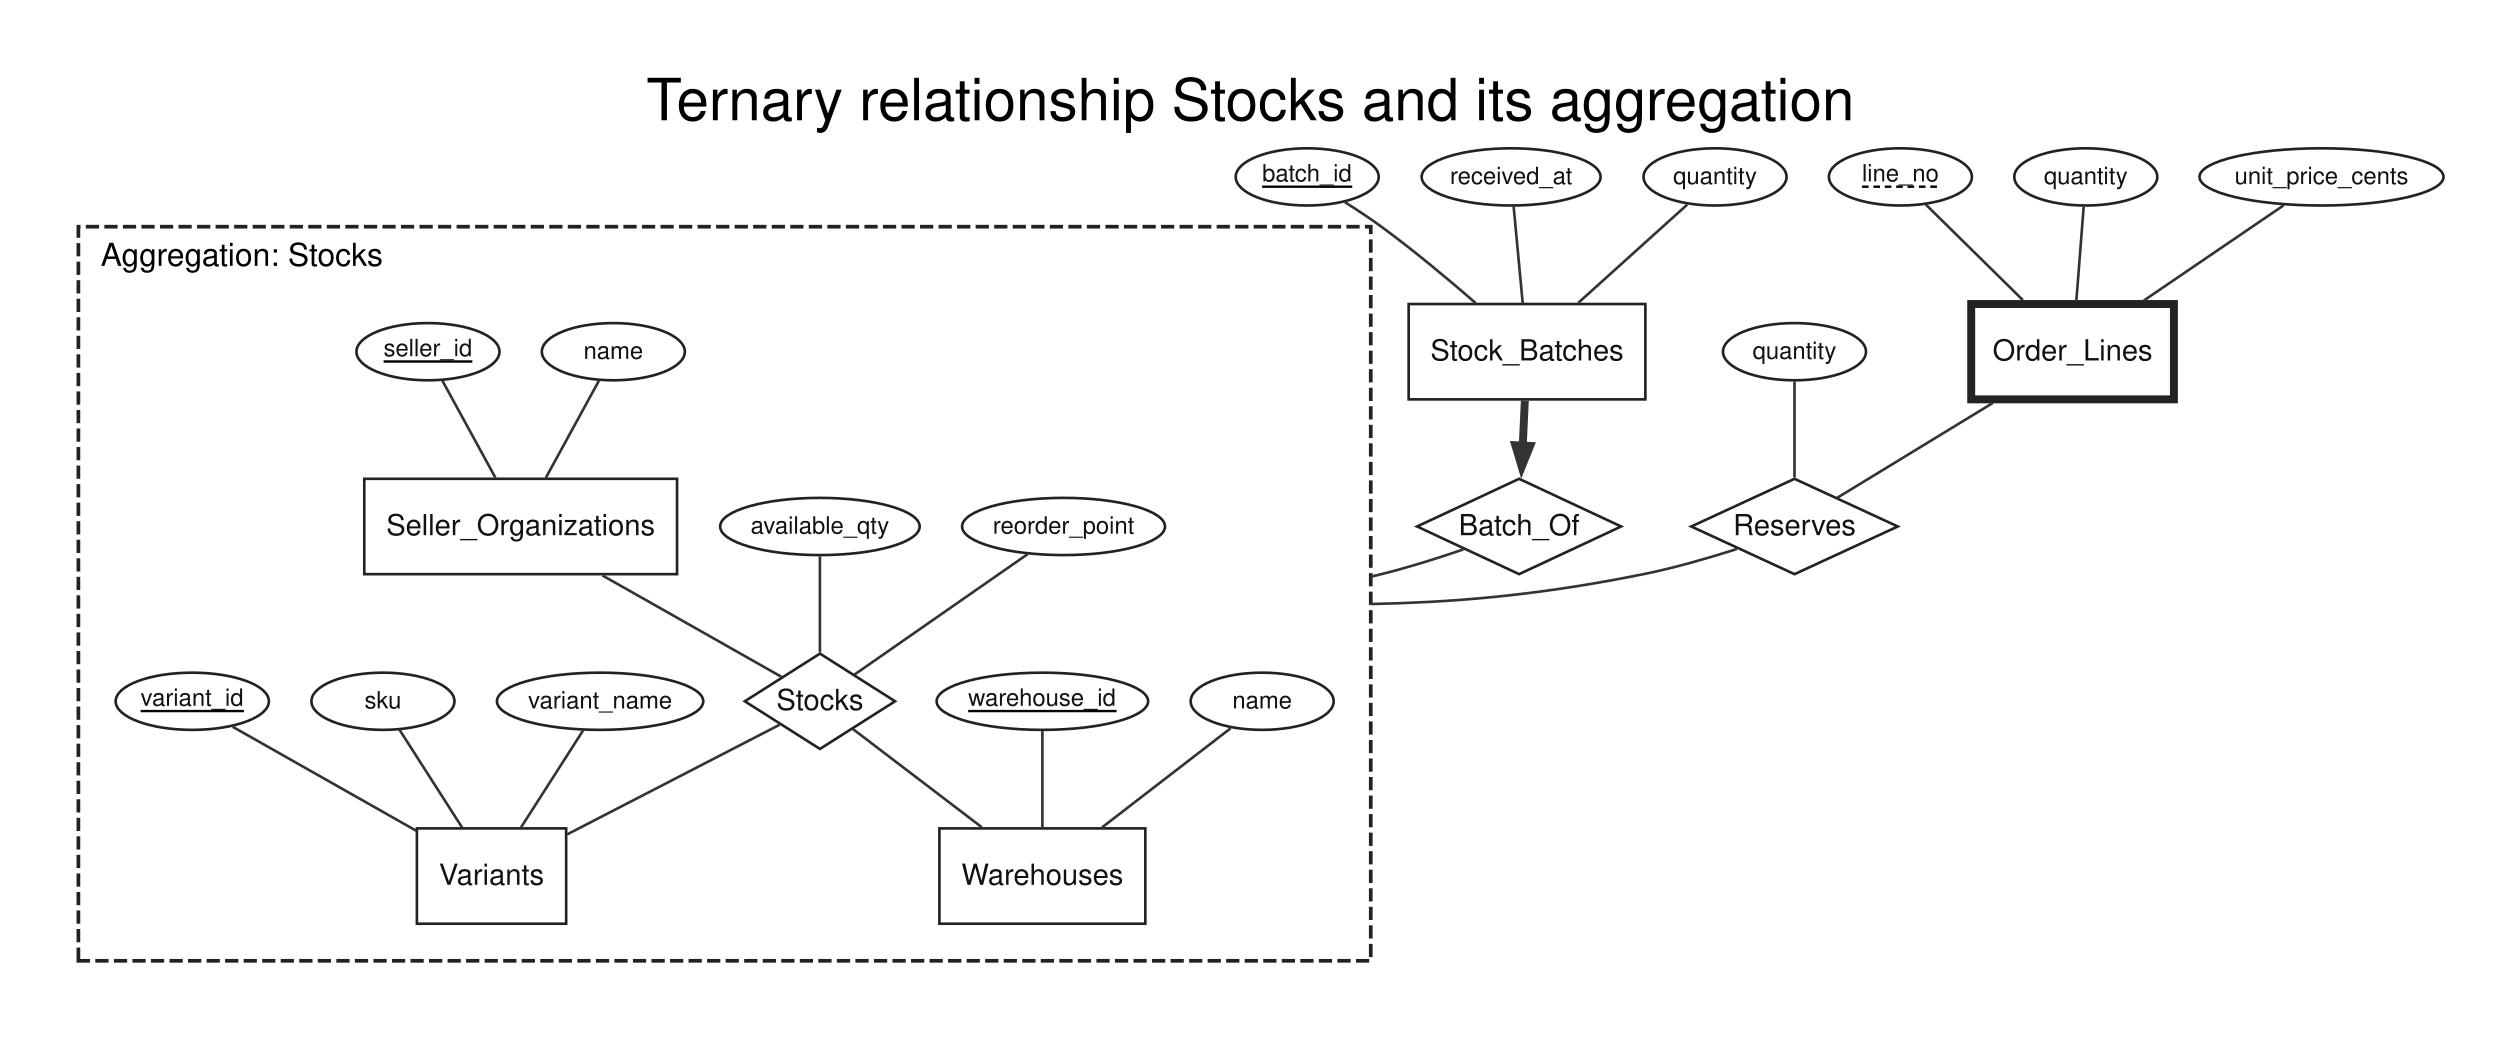
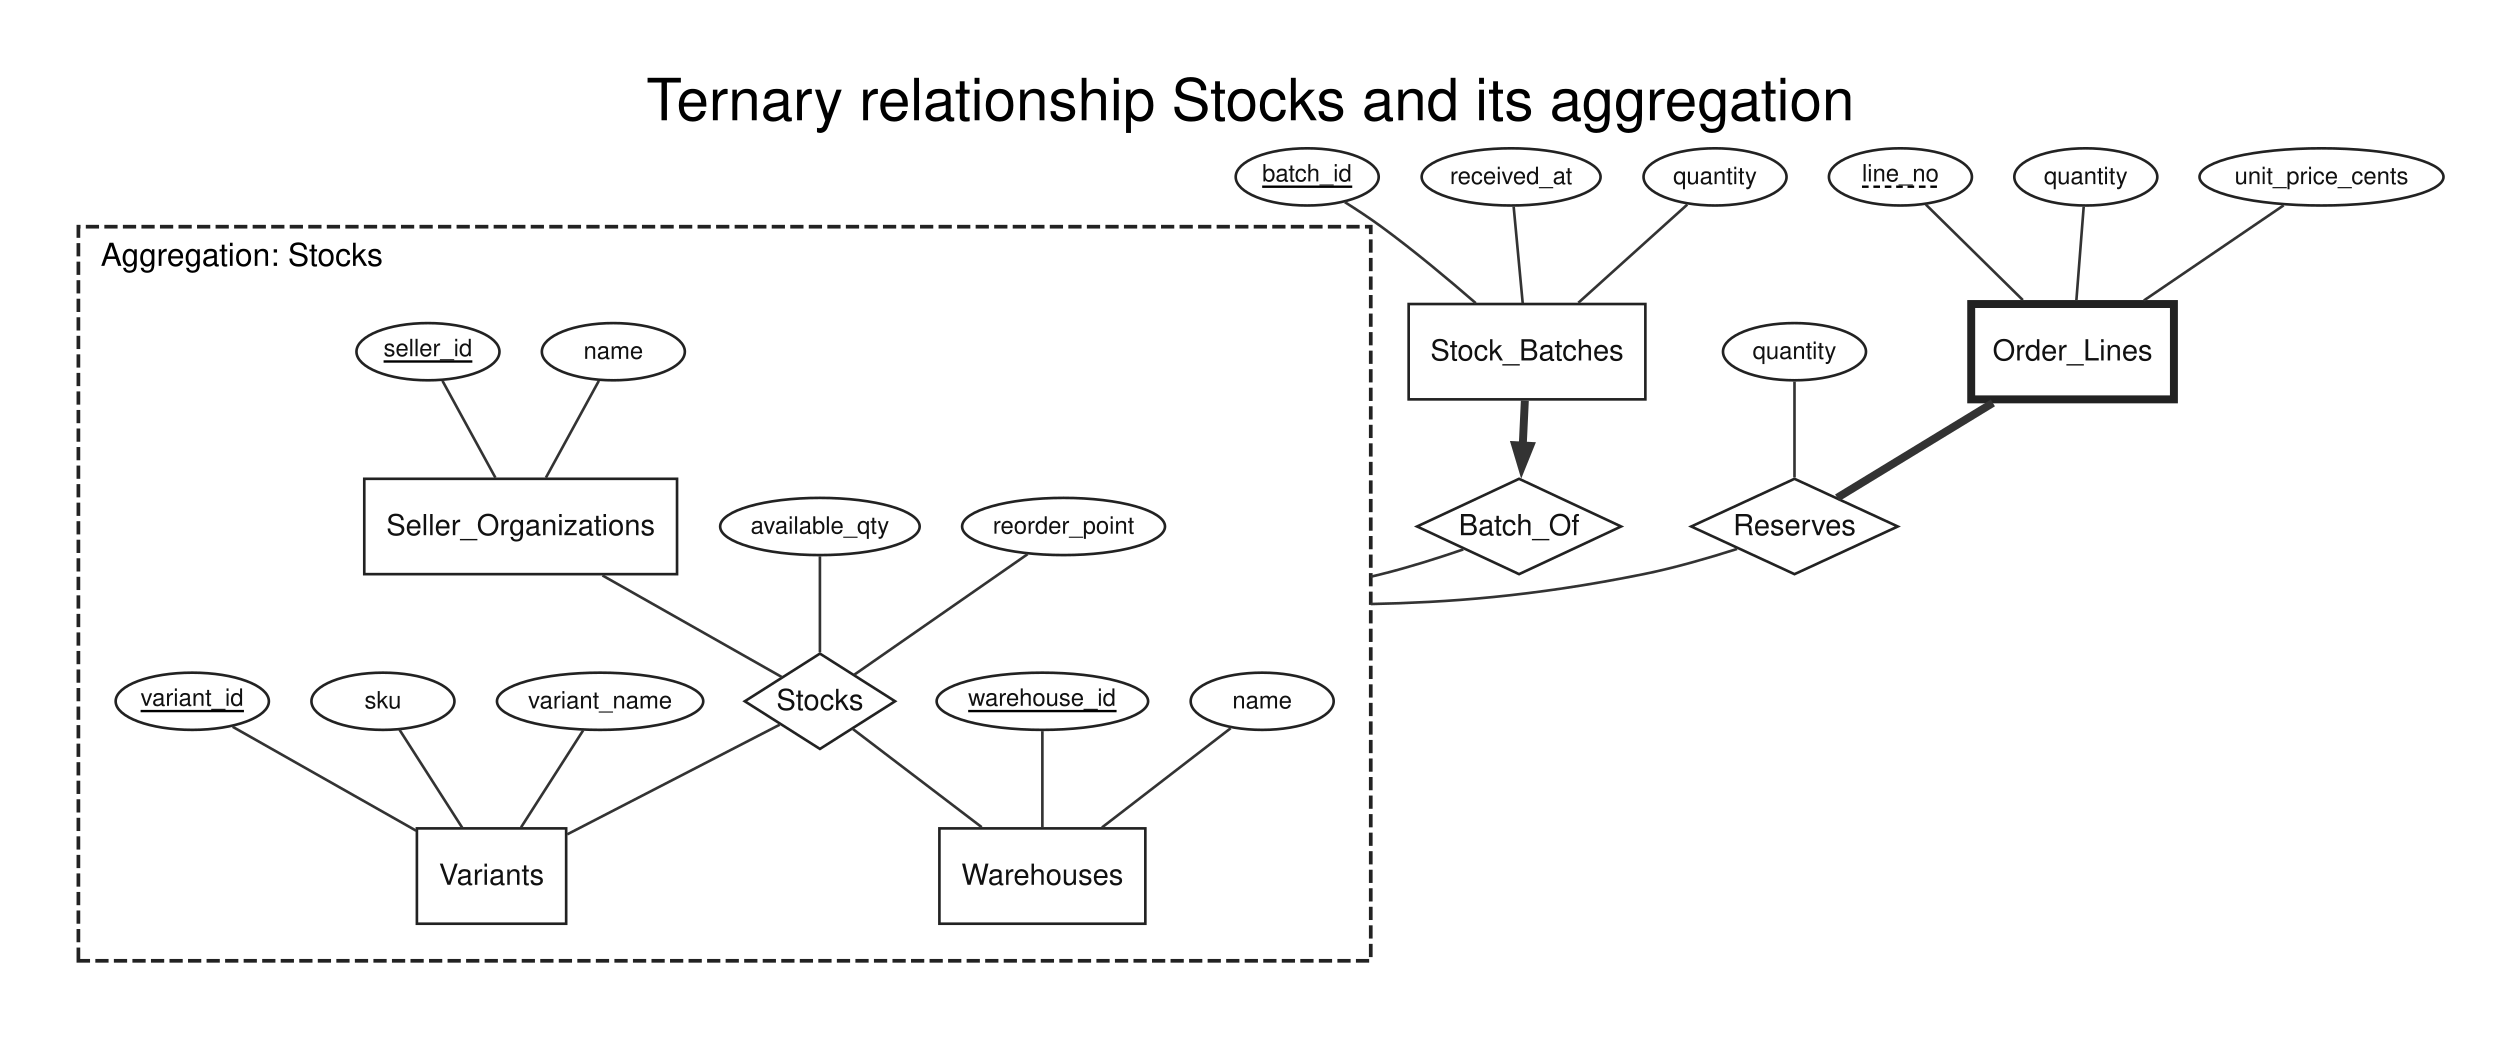
<svg xmlns="http://www.w3.org/2000/svg" width="944pt" height="392pt" viewBox="0.00 0.00 944.00 392.00">
  <g id="graph0" class="graph" transform="scale(1 1) rotate(0) translate(21.6 370.8)">
    <polygon fill="white" stroke="none" points="-21.6,21.6 -21.6,-370.8 922.67,-370.8 922.67,21.6 -21.6,21.6" />
    <text xml:space="preserve" text-anchor="middle" x="450.53" y="-325.4" font-family="Helvetica,sans-Serif" font-size="22.00">Ternary relationship Stocks and its aggregation</text>
    <g id="clust1" class="cluster">
      <polygon fill="none" stroke="#222222" stroke-width="1.4" stroke-dasharray="5,2" points="8,-8 8,-285.2 496,-285.2 496,-8 8,-8" />
      <text xml:space="preserve" text-anchor="middle" x="69.7" y="-270.4" font-family="Helvetica,sans-Serif" font-size="12.00">Aggregation: Stocks</text>
    </g>
    <g id="node1" class="node">
      <polygon fill="none" stroke="#222222" stroke-width="3" points="799.27,-256 722.73,-256 722.73,-220 799.27,-220 799.27,-256" />
      <text xml:space="preserve" text-anchor="middle" x="761" y="-234.7" font-family="Helvetica,sans-Serif" font-size="11.00" fill="#111111">Order_Lines</text>
    </g>
    <g id="node23" class="node">
      <polygon fill="none" stroke="#222222" points="656,-190 617.01,-172 656,-154 694.99,-172 656,-190" />
      <text xml:space="preserve" text-anchor="middle" x="656" y="-168.7" font-family="Helvetica,sans-Serif" font-size="11.00" fill="#111111">Reserves</text>
    </g>
    <g id="edge22" class="edge">
-       <path fill="none" stroke="#333333" d="M730.91,-218.66C711.76,-206.99 687.71,-192.33 672.11,-182.82" />
+       <path fill="none" stroke="#333333" stroke-width="3" d="M730.91,-218.66C711.76,-206.99 687.71,-192.33 672.11,-182.82" />
    </g>
    <g id="node2" class="node">
      <ellipse fill="none" stroke="#222222" cx="696" cy="-304" rx="27" ry="10.8" />
      <text xml:space="preserve" text-anchor="start" x="681.49" y="-302.3" font-family="Helvetica,sans-Serif" font-size="9.00" fill="#111111">line_no</text>
      <line x1="681.49" y1="-300.30" x2="710.51" y2="-300.30" stroke="black" stroke-width="0.9" stroke-dasharray="2.5,1.8" />
    </g>
    <g id="edge1" class="edge">
      <path fill="none" stroke="#333333" d="M705.59,-293.56C715.2,-284.1 730.23,-269.29 742.22,-257.49" />
    </g>
    <g id="node3" class="node">
      <ellipse fill="none" stroke="#222222" cx="766" cy="-304" rx="27" ry="10.8" />
      <text xml:space="preserve" text-anchor="middle" x="766" y="-301.3" font-family="Helvetica,sans-Serif" font-size="9.00" fill="#111111">quantity</text>
    </g>
    <g id="edge2" class="edge">
      <path fill="none" stroke="#333333" d="M765.2,-292.72C764.45,-283.18 763.33,-268.76 762.43,-257.26" />
    </g>
    <g id="node4" class="node">
      <ellipse fill="none" stroke="#222222" cx="855" cy="-304" rx="46.07" ry="10.8" />
      <text xml:space="preserve" text-anchor="middle" x="855" y="-301.3" font-family="Helvetica,sans-Serif" font-size="9.00" fill="#111111">unit_price_cents</text>
    </g>
    <g id="edge3" class="edge">
      <path fill="none" stroke="#333333" d="M840.72,-293.28C826.75,-283.77 805.13,-269.04 787.92,-257.33" />
    </g>
    <g id="node5" class="node">
      <polygon fill="none" stroke="#222222" points="599.69,-256 510.31,-256 510.31,-220 599.69,-220 599.69,-256" />
      <text xml:space="preserve" text-anchor="middle" x="555" y="-234.7" font-family="Helvetica,sans-Serif" font-size="11.00" fill="#111111">Stock_Batches</text>
    </g>
    <g id="node22" class="node">
      <polygon fill="none" stroke="#222222" points="552,-190 513.48,-172 552,-154 590.52,-172 552,-190" />
      <text xml:space="preserve" text-anchor="middle" x="552" y="-168.7" font-family="Helvetica,sans-Serif" font-size="11.00" fill="#111111">Batch_Of</text>
    </g>
    <g id="edge19" class="edge">
      <path fill="none" stroke="#333333" stroke-width="3" d="M554.18,-219.51C553.93,-214.21 553.65,-208.22 553.38,-202.36" />
      <polygon fill="#333333" stroke="#333333" stroke-width="3" points="556.18,-202.42 553.01,-194.56 550.59,-202.68 556.18,-202.42" />
    </g>
    <g id="node6" class="node">
      <ellipse fill="none" stroke="#222222" cx="472" cy="-304" rx="27" ry="10.8" />
      <text xml:space="preserve" text-anchor="start" x="454.99" y="-302.3" font-family="Helvetica,sans-Serif" font-size="9.00" fill="#111111">batch_id</text>
      <line x1="454.99" y1="-300.30" x2="489.01" y2="-300.30" stroke="black" stroke-width="0.9" />
    </g>
    <g id="edge4" class="edge">
      <path fill="none" stroke="#333333" d="M486.2,-294.48C490.7,-291.65 495.63,-288.4 500,-285.2 512.27,-276.21 525.34,-265.29 535.65,-256.33" />
    </g>
    <g id="node7" class="node">
      <ellipse fill="none" stroke="#222222" cx="549" cy="-304" rx="33.78" ry="10.8" />
      <text xml:space="preserve" text-anchor="middle" x="549" y="-301.3" font-family="Helvetica,sans-Serif" font-size="9.00" fill="#111111">received_at</text>
    </g>
    <g id="edge5" class="edge">
      <path fill="none" stroke="#333333" d="M549.96,-292.72C550.88,-282.89 552.29,-267.9 553.38,-256.25" />
    </g>
    <g id="node8" class="node">
      <ellipse fill="none" stroke="#222222" cx="626" cy="-304" rx="27" ry="10.8" />
      <text xml:space="preserve" text-anchor="middle" x="626" y="-301.3" font-family="Helvetica,sans-Serif" font-size="9.00" fill="#111111">quantity</text>
    </g>
    <g id="edge6" class="edge">
      <path fill="none" stroke="#333333" d="M615.52,-293.56C604.72,-283.82 587.63,-268.42 574.37,-256.46" />
    </g>
    <g id="node9" class="node">
      <polygon fill="none" stroke="#222222" points="234.05,-190 115.95,-190 115.95,-154 234.05,-154 234.05,-190" />
      <text xml:space="preserve" text-anchor="middle" x="175" y="-168.7" font-family="Helvetica,sans-Serif" font-size="11.00" fill="#111111">Seller_Organizations</text>
    </g>
    <g id="node19" class="node">
      <polygon fill="none" stroke="#222222" points="288,-124 259.63,-106 288,-88 316.37,-106 288,-124" />
      <text xml:space="preserve" text-anchor="middle" x="288" y="-102.7" font-family="Helvetica,sans-Serif" font-size="11.00" fill="#111111">Stocks</text>
    </g>
    <g id="edge16" class="edge">
      <path fill="none" stroke="#333333" d="M205.88,-153.51C227.96,-141 256.68,-124.74 273.65,-115.13" />
    </g>
    <g id="node10" class="node">
      <ellipse fill="none" stroke="#222222" cx="140" cy="-238" rx="27" ry="10.8" />
      <text xml:space="preserve" text-anchor="start" x="123.24" y="-236.3" font-family="Helvetica,sans-Serif" font-size="9.00" fill="#111111">seller_id</text>
      <line x1="123.24" y1="-234.30" x2="156.76" y2="-234.30" stroke="black" stroke-width="0.9" />
    </g>
    <g id="edge7" class="edge">
      <path fill="none" stroke="#333333" d="M145.47,-227C150.81,-217.23 159.06,-202.15 165.48,-190.4" />
    </g>
    <g id="node11" class="node">
      <ellipse fill="none" stroke="#222222" cx="210" cy="-238" rx="27" ry="10.8" />
      <text xml:space="preserve" text-anchor="middle" x="210" y="-235.3" font-family="Helvetica,sans-Serif" font-size="9.00" fill="#111111">name</text>
    </g>
    <g id="edge8" class="edge">
      <path fill="none" stroke="#333333" d="M204.53,-227C199.19,-217.23 190.94,-202.15 184.52,-190.4" />
    </g>
    <g id="node12" class="node">
      <polygon fill="none" stroke="#222222" points="192.18,-58 135.82,-58 135.82,-22 192.18,-22 192.18,-58" />
      <text xml:space="preserve" text-anchor="middle" x="164" y="-36.7" font-family="Helvetica,sans-Serif" font-size="11.00" fill="#111111">Variants</text>
    </g>
    <g id="node13" class="node">
      <ellipse fill="none" stroke="#222222" cx="51" cy="-106" rx="28.93" ry="10.8" />
      <text xml:space="preserve" text-anchor="start" x="31.49" y="-104.3" font-family="Helvetica,sans-Serif" font-size="9.00" fill="#111111">variant_id</text>
      <line x1="31.49" y1="-102.30" x2="70.51" y2="-102.30" stroke="black" stroke-width="0.9" />
    </g>
    <g id="edge9" class="edge">
      <path fill="none" stroke="#333333" d="M66.24,-96.37C83.95,-86.34 113.56,-69.57 135.56,-57.11" />
    </g>
    <g id="node14" class="node">
      <ellipse fill="none" stroke="#222222" cx="123" cy="-106" rx="27" ry="10.8" />
      <text xml:space="preserve" text-anchor="middle" x="123" y="-103.3" font-family="Helvetica,sans-Serif" font-size="9.00" fill="#111111">sku</text>
    </g>
    <g id="edge10" class="edge">
      <path fill="none" stroke="#333333" d="M129.23,-95.28C135.5,-85.49 145.31,-70.17 152.91,-58.3" />
    </g>
    <g id="node15" class="node">
      <ellipse fill="none" stroke="#222222" cx="205" cy="-106" rx="38.95" ry="10.8" />
      <text xml:space="preserve" text-anchor="middle" x="205" y="-103.3" font-family="Helvetica,sans-Serif" font-size="9.00" fill="#111111">variant_name</text>
    </g>
    <g id="edge11" class="edge">
      <path fill="none" stroke="#333333" d="M198.59,-95C192.33,-85.23 182.67,-70.15 175.15,-58.4" />
    </g>
    <g id="node16" class="node">
      <polygon fill="none" stroke="#222222" points="410.88,-58 333.12,-58 333.12,-22 410.88,-22 410.88,-58" />
      <text xml:space="preserve" text-anchor="middle" x="372" y="-36.7" font-family="Helvetica,sans-Serif" font-size="11.00" fill="#111111">Warehouses</text>
    </g>
    <g id="node17" class="node">
      <ellipse fill="none" stroke="#222222" cx="372" cy="-106" rx="39.93" ry="10.8" />
      <text xml:space="preserve" text-anchor="start" x="343.98" y="-104.3" font-family="Helvetica,sans-Serif" font-size="9.00" fill="#111111">warehouse_id</text>
      <line x1="343.98" y1="-102.30" x2="400.02" y2="-102.30" stroke="black" stroke-width="0.9" />
    </g>
    <g id="edge12" class="edge">
      <path fill="none" stroke="#333333" d="M372,-94.72C372,-84.89 372,-69.9 372,-58.25" />
    </g>
    <g id="node18" class="node">
      <ellipse fill="none" stroke="#222222" cx="455" cy="-106" rx="27" ry="10.8" />
      <text xml:space="preserve" text-anchor="middle" x="455" y="-103.3" font-family="Helvetica,sans-Serif" font-size="9.00" fill="#111111">name</text>
    </g>
    <g id="edge13" class="edge">
      <path fill="none" stroke="#333333" d="M443.11,-95.83C430.47,-86.08 410.18,-70.44 394.5,-58.35" />
    </g>
    <g id="edge17" class="edge">
      <path fill="none" stroke="#333333" d="M272.8,-97.15C252.88,-86.87 217.55,-68.64 192.56,-55.74" />
    </g>
    <g id="edge18" class="edge">
      <path fill="none" stroke="#333333" d="M300.39,-95.56C313.17,-85.82 333.39,-70.42 349.09,-58.46" />
    </g>
    <g id="node20" class="node">
      <ellipse fill="none" stroke="#222222" cx="288" cy="-172" rx="37.67" ry="10.8" />
      <text xml:space="preserve" text-anchor="middle" x="288" y="-169.3" font-family="Helvetica,sans-Serif" font-size="9.00" fill="#111111">available_qty</text>
    </g>
    <g id="edge14" class="edge">
      <path fill="none" stroke="#333333" d="M288,-160.72C288,-150.96 288,-136.12 288,-124.5" />
    </g>
    <g id="node21" class="node">
      <ellipse fill="none" stroke="#222222" cx="380" cy="-172" rx="38.31" ry="10.8" />
      <text xml:space="preserve" text-anchor="middle" x="380" y="-169.3" font-family="Helvetica,sans-Serif" font-size="9.00" fill="#111111">reorder_point</text>
    </g>
    <g id="edge15" class="edge">
      <path fill="none" stroke="#333333" d="M366.43,-161.56C348.83,-149.32 318.36,-128.12 301.03,-116.07" />
    </g>
    <g id="edge20" class="edge">
      <path fill="none" stroke="#333333" d="M530.95,-163.34C521.57,-160.13 510.33,-156.55 500,-154 498.65,-153.67 497.32,-153.34 496,-153.03" />
    </g>
    <g id="edge23" class="edge">
      <path fill="none" stroke="#333333" d="M634.31,-163.52C623.77,-160.15 610.84,-156.39 599,-154 556.66,-145.45 524.73,-143.32 496,-142.72" />
    </g>
    <g id="node24" class="node">
      <ellipse fill="none" stroke="#222222" cx="656" cy="-238" rx="27" ry="10.8" />
      <text xml:space="preserve" text-anchor="middle" x="656" y="-235.3" font-family="Helvetica,sans-Serif" font-size="9.00" fill="#111111">quantity</text>
    </g>
    <g id="edge21" class="edge">
      <path fill="none" stroke="#333333" d="M656,-226.72C656,-216.96 656,-202.12 656,-190.5" />
    </g>
  </g>
</svg>
